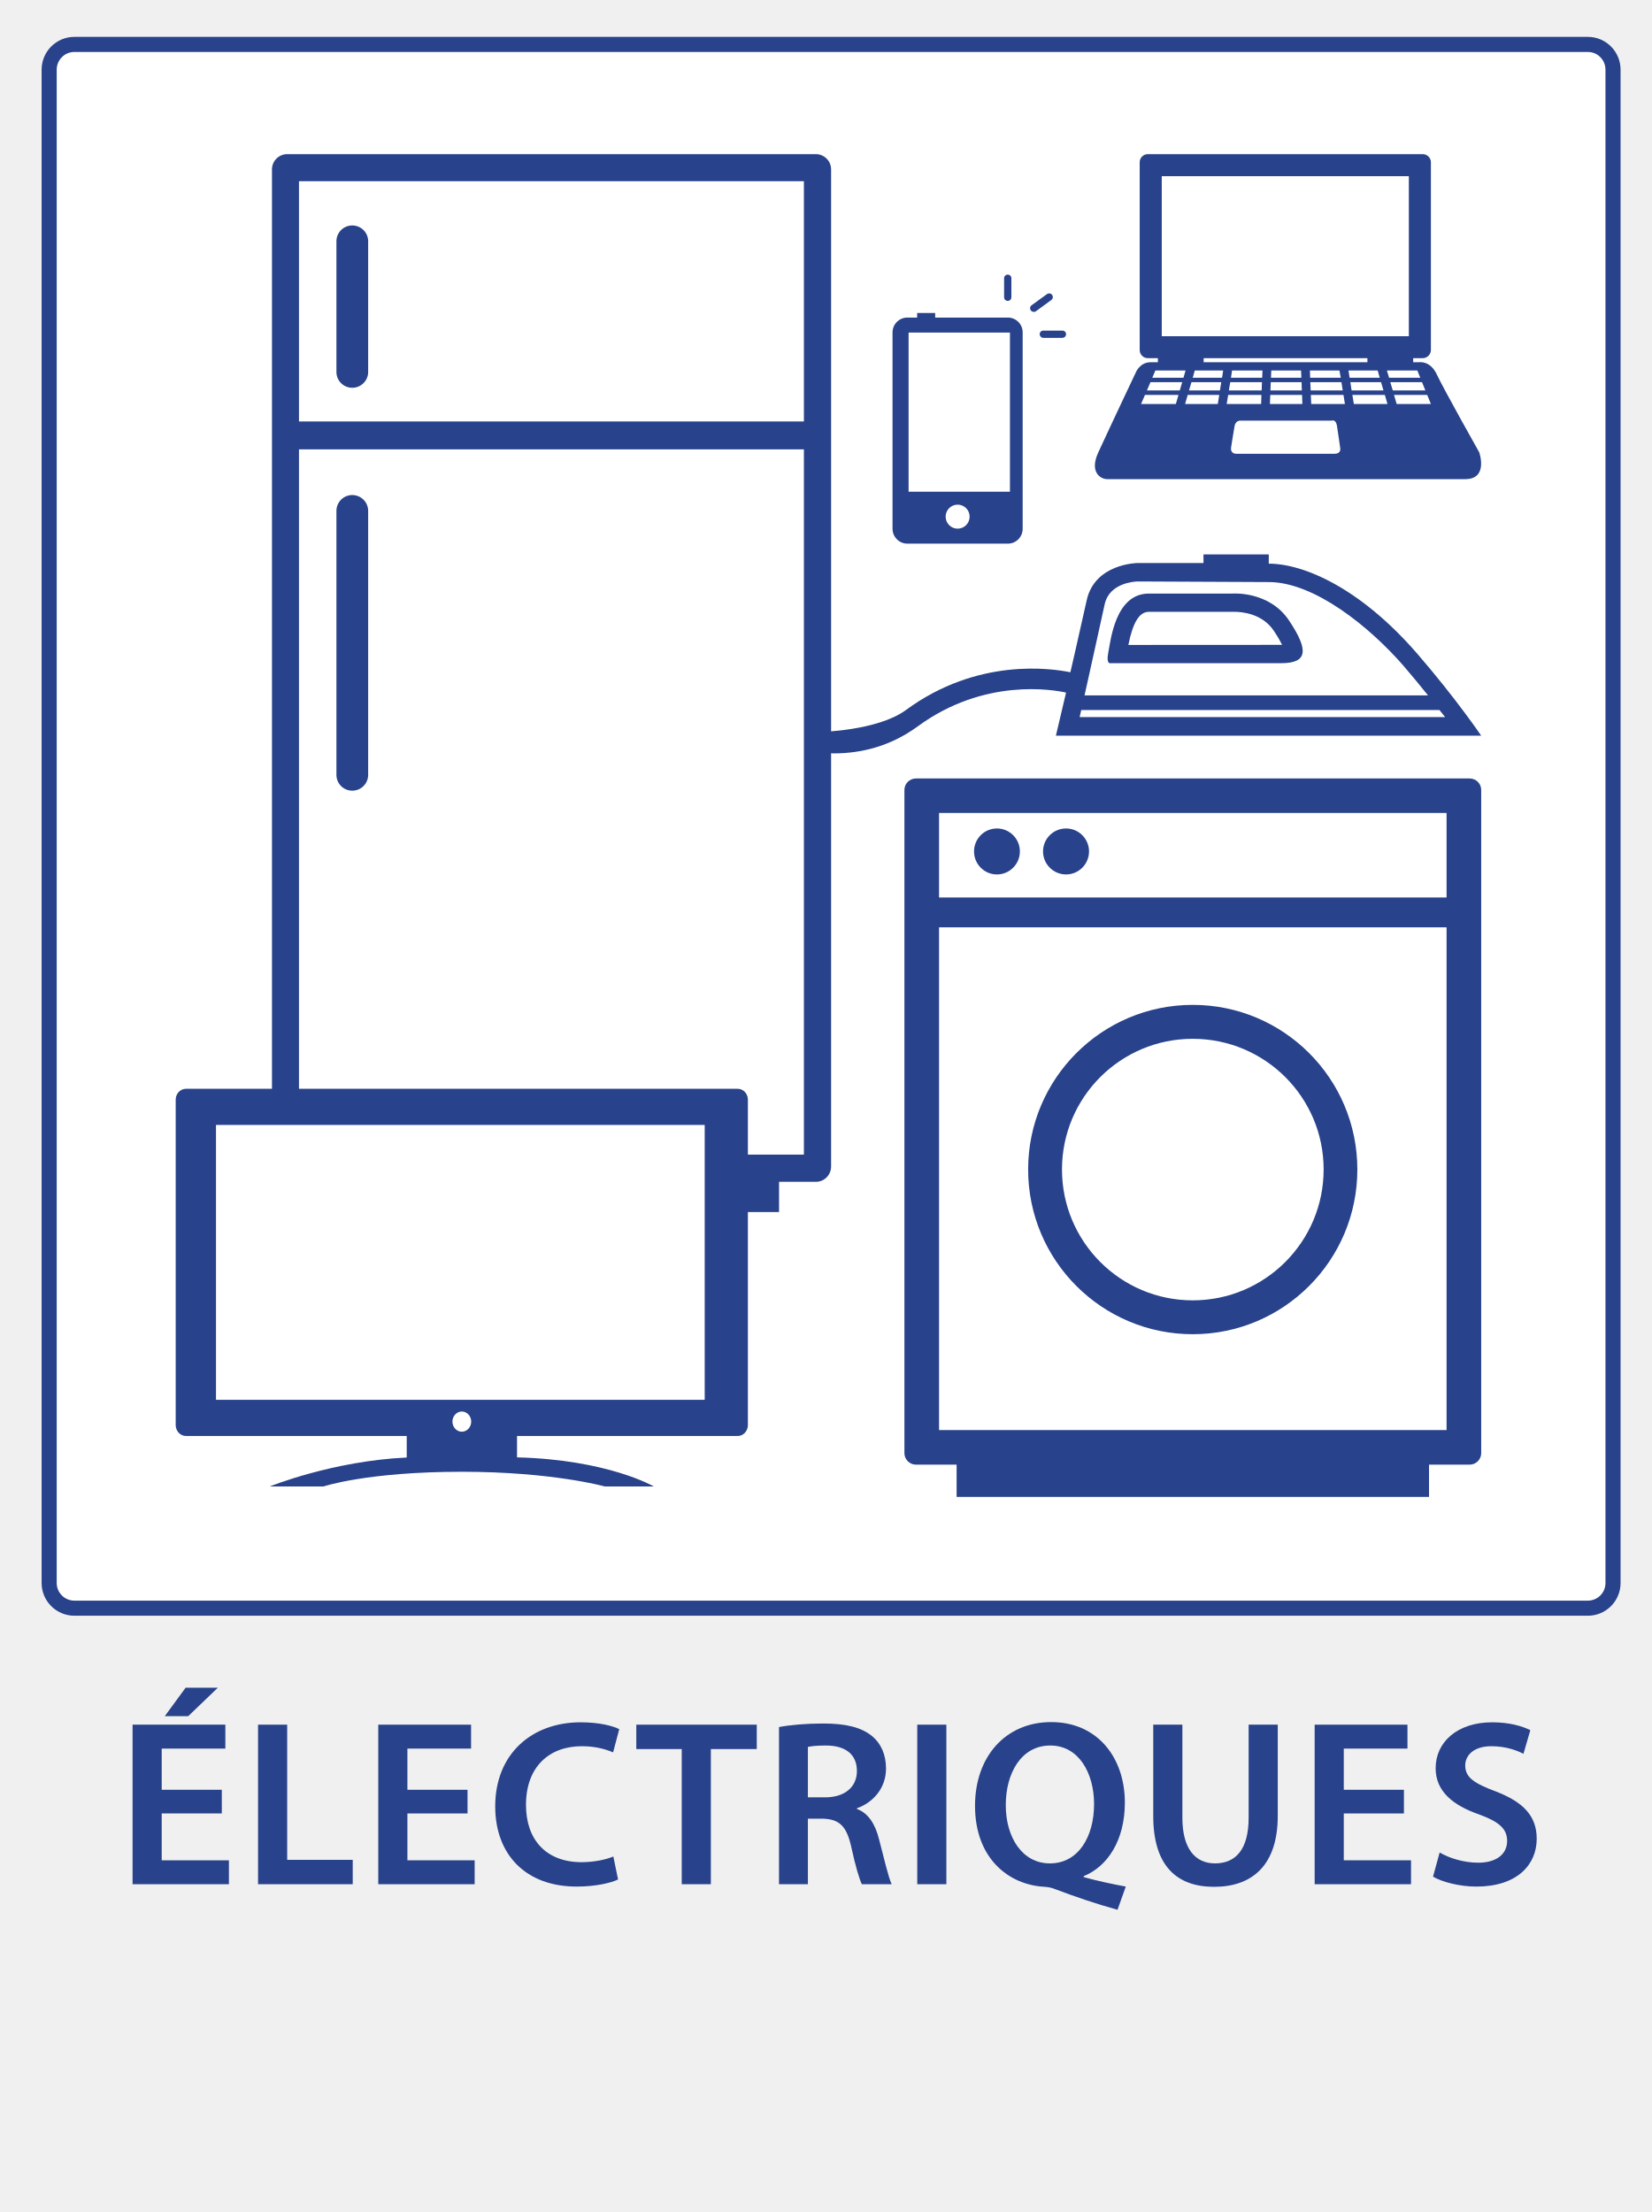
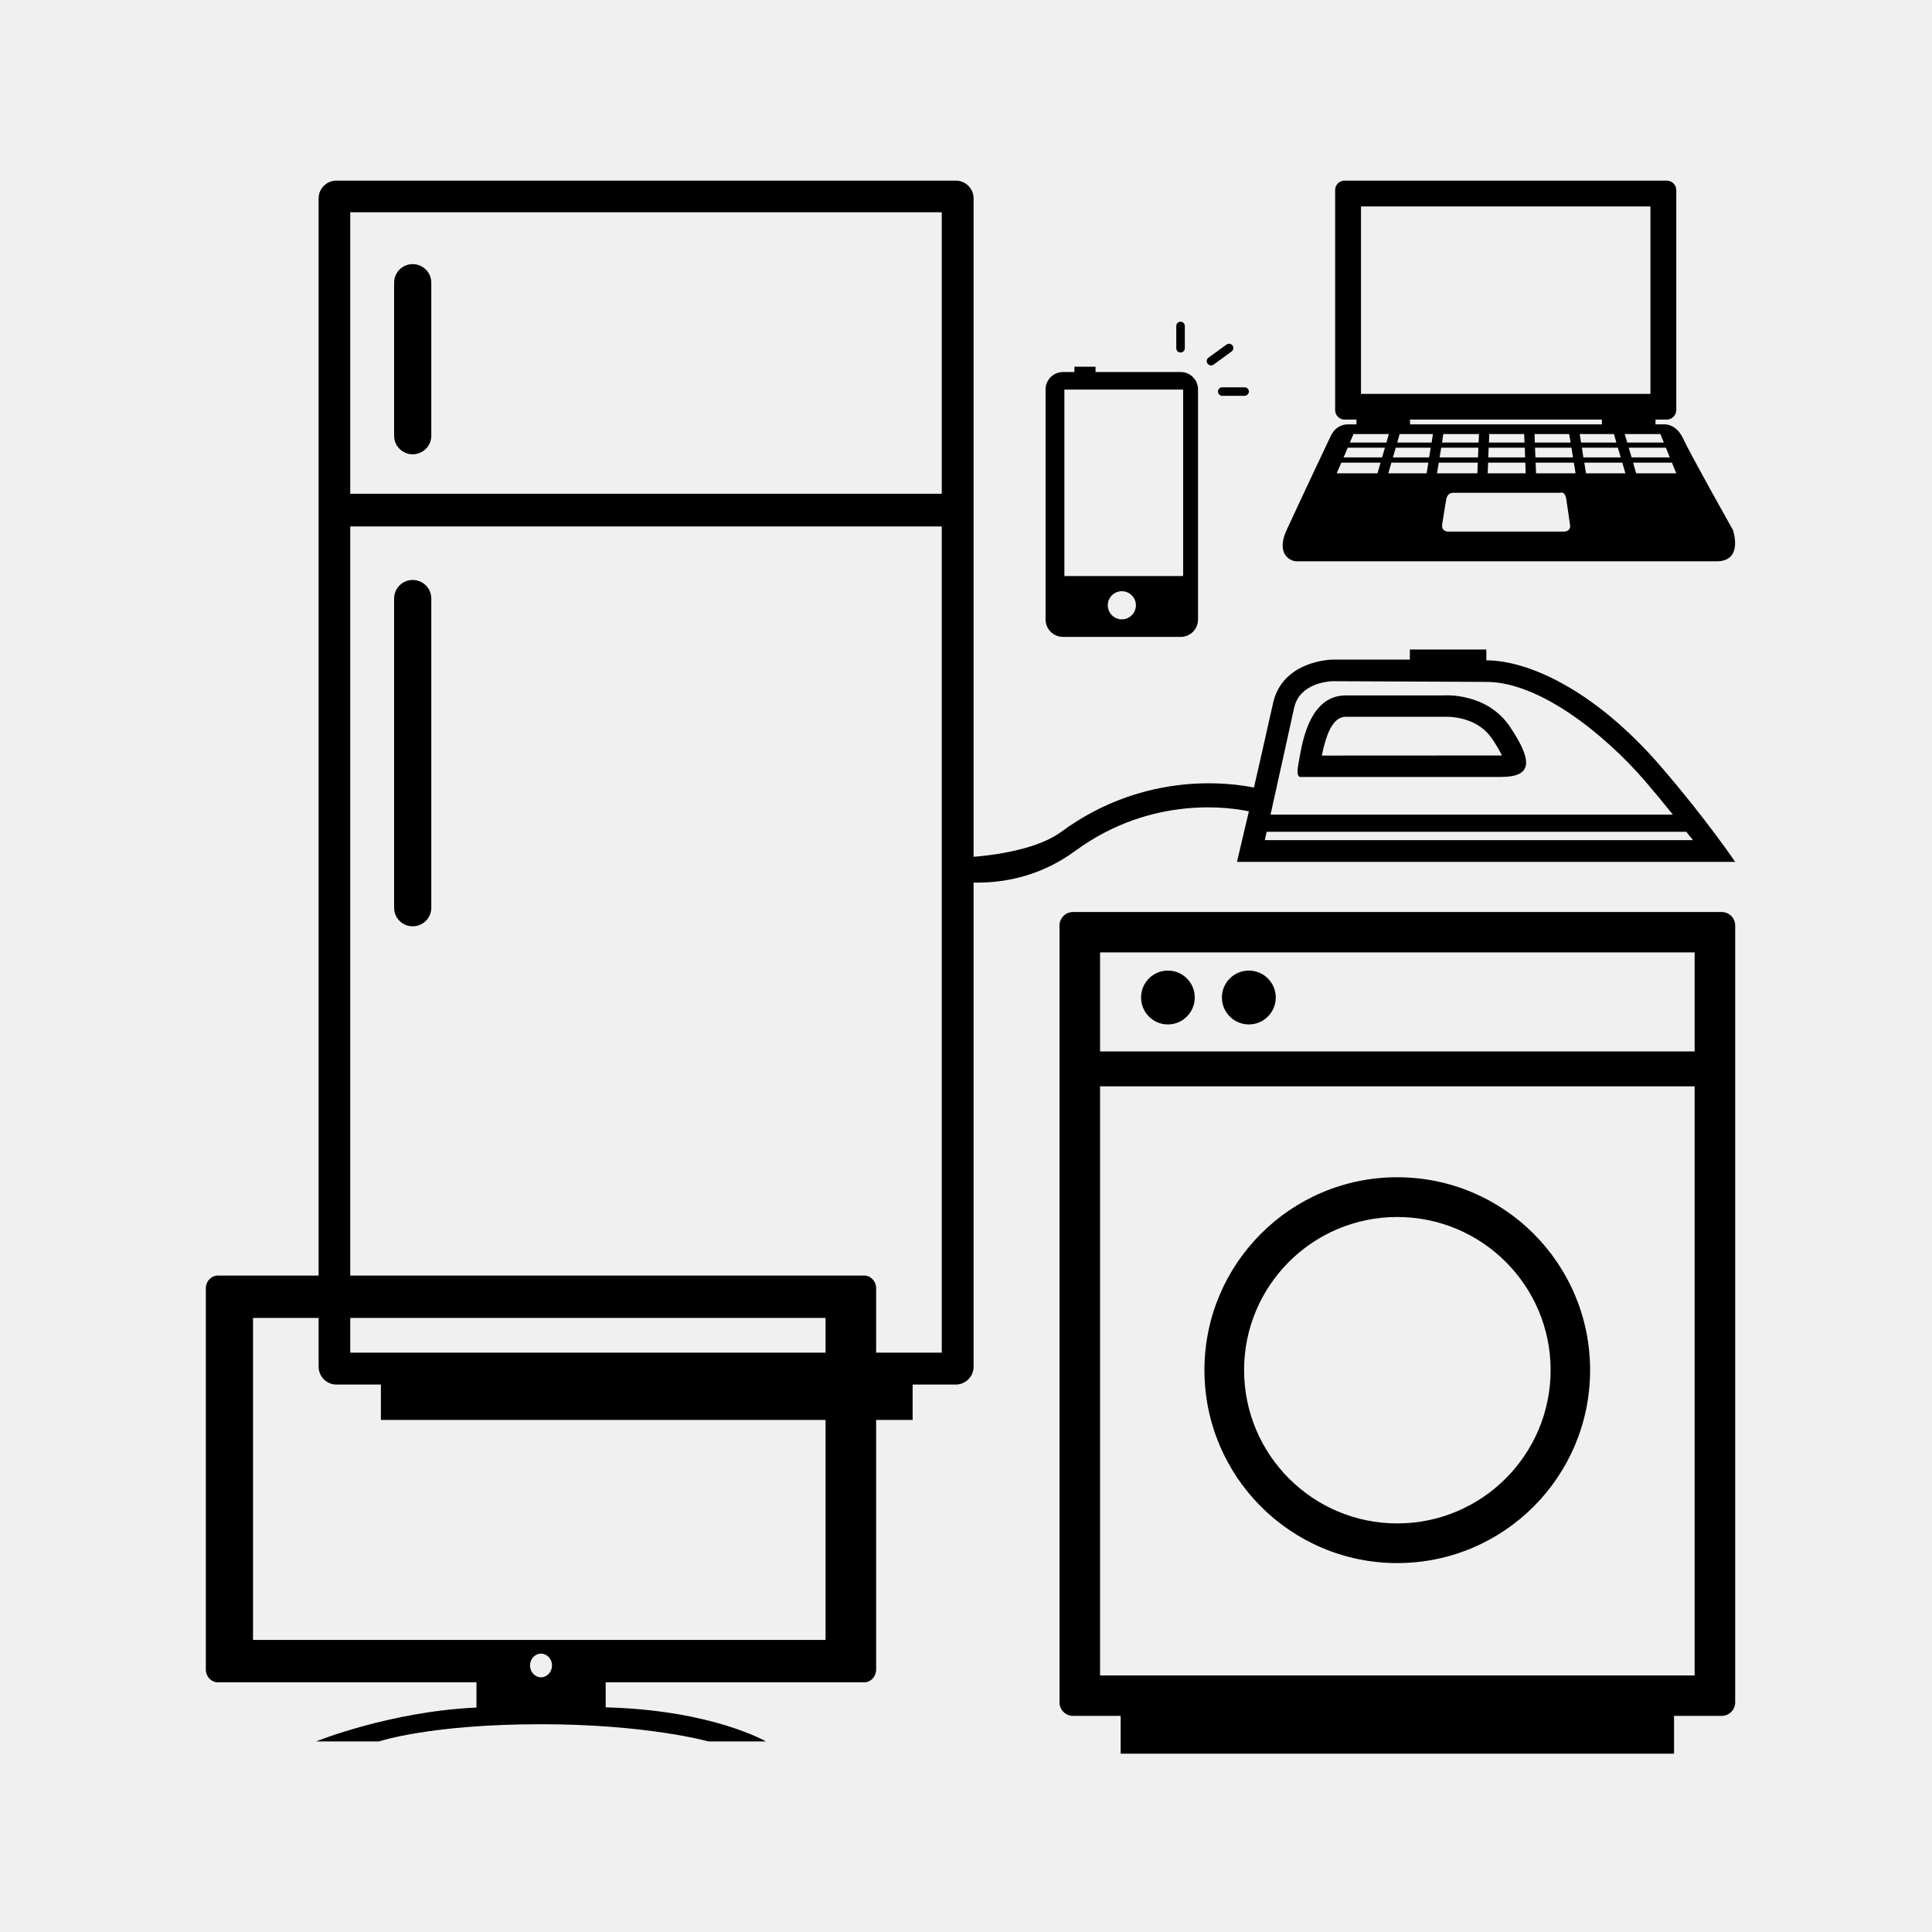
- <svg xmlns="http://www.w3.org/2000/svg" version="1.1" id="Calque_1" x="0px" y="0px" width="317.48px" height="425.2px" viewBox="0 0 317.48 425.2" enable-background="new 0 0 317.48 425.2" xml:space="preserve">
+ <svg xmlns="http://www.w3.org/2000/svg" version="1.1" id="Calque_1" x="0px" y="0px" viewBox="0 0 317 317">
  <g>
    <g>
-       <path fill="#28428B" d="M42.635,348.589H31.082v9.006h12.92v4.598h-18.52v-30.668h17.834v4.598H31.082v7.916h11.553V348.589z     M41.867,324.427l-5.691,5.463h-4.502l4-5.463H41.867z" />
-       <path fill="#28428B" d="M49.6,331.524h5.598v25.982h12.6v4.686H49.6V331.524z" />
-       <path fill="#28428B" d="M89.863,348.589H78.307v9.006h12.926v4.598H72.711v-30.668h17.836v4.598h-12.24v7.916h11.557V348.589z" />
-       <path fill="#28428B" d="M118.801,361.282c-1.316,0.637-4.232,1.363-7.961,1.363c-9.738,0-15.652-6.096-15.652-15.424    c0-10.096,7.051-16.152,16.424-16.152c3.688,0,6.281,0.729,7.416,1.32l-1.182,4.461c-1.457-0.639-3.502-1.186-6.006-1.186    c-6.23,0-10.738,3.912-10.738,11.283c0,6.738,3.914,11.01,10.693,11.01c2.23,0,4.594-0.451,6.098-1.09L118.801,361.282z" />
-       <path fill="#28428B" d="M131.041,336.212h-8.734v-4.688h23.156v4.688h-8.826v25.98h-5.596V336.212z" />
-       <path fill="#28428B" d="M149.738,331.981c2.139-0.408,5.232-0.682,8.465-0.682c4.41,0,7.369,0.729,9.463,2.455    c1.682,1.41,2.639,3.549,2.639,6.191c0,3.957-2.684,6.639-5.594,7.643v0.135c2.227,0.82,3.545,2.959,4.275,5.912    c0.998,3.824,1.818,7.373,2.408,8.557h-5.732c-0.455-0.91-1.227-3.412-2.047-7.232c-0.908-4.006-2.316-5.279-5.502-5.369h-2.824    v12.602h-5.551V331.981z M155.289,345.493h3.322c3.777,0,6.1-2,6.1-5.051c0-3.316-2.322-4.912-5.963-4.912    c-1.773,0-2.912,0.135-3.459,0.273V345.493z" />
-       <path fill="#28428B" d="M181.904,331.524v30.668h-5.594v-30.668H181.904z" />
-       <path fill="#28428B" d="M214.803,367.106c-4.277-1.186-8.1-2.502-11.969-3.959c-0.635-0.271-1.318-0.408-2.002-0.455    c-7.096-0.361-13.418-5.596-13.418-15.561c0-9.463,5.867-16.104,14.646-16.104c8.873,0,14.154,6.822,14.154,15.467    c0,7.371-3.414,12.332-7.918,14.15v0.18c2.637,0.73,5.592,1.367,8.096,1.82L214.803,367.106z M201.834,358.188    c5.369,0,8.463-5.008,8.463-11.422c0-5.82-2.865-11.236-8.416-11.236c-5.598,0-8.557,5.32-8.557,11.465    c0,6.143,3.141,11.193,8.465,11.193H201.834z" />
-       <path fill="#28428B" d="M227.27,331.524v17.885c0,6.004,2.5,8.779,6.275,8.779c4.051,0,6.463-2.775,6.463-8.779v-17.885h5.596    v17.52c0,9.465-4.871,13.648-12.24,13.648c-7.096,0-11.691-3.957-11.691-13.604v-17.564H227.27z" />
-       <path fill="#28428B" d="M269.855,348.589h-11.561v9.006h12.924v4.598h-18.52v-30.668h17.836v4.598h-12.24v7.916h11.561V348.589z" />
-       <path fill="#28428B" d="M276.723,356.097c1.775,1.043,4.549,1.957,7.416,1.957c3.553,0,5.555-1.684,5.555-4.188    c0-2.32-1.549-3.688-5.416-5.098c-5.098-1.773-8.326-4.504-8.326-8.871c0-5.049,4.184-8.828,10.875-8.828    c3.318,0,5.73,0.729,7.324,1.506l-1.32,4.551c-1.135-0.594-3.273-1.461-6.145-1.461c-3.547,0-5.049,1.867-5.049,3.688    c0,2.363,1.777,3.457,5.867,5.004c5.326,2.047,7.875,4.732,7.875,9.1c0,4.959-3.729,9.189-11.605,9.189    c-3.273,0-6.639-0.908-8.324-1.908L276.723,356.097z" />
+       <path fill="#000" d="M213.492,127.481c0,0,27.693,0,32.762,0c5.053,0,5.389-2.404,1.543-8.168    c-3.812-5.767-10.891-5.214-10.891-5.214s-9.611,0-16.078,0c-6.475,0-7.336,9.028-7.805,11.371    C212.572,127.802,213.492,127.481,213.492,127.481z M216.885,123.974c0.887-4.385,2.125-6.365,3.943-6.365h16.193h0.102    c0.047,0,0.146,0,0.246,0c1.182,0,5.242,0.264,7.486,3.654c0.816,1.21,1.281,2.082,1.586,2.695L216.885,123.974z" />
+       <g>
+         <path fill="#000" d="M273.465,29.635h-52.838c-0.875,0-1.559,0.686-1.559,1.56v36.079c0,0.873,0.684,1.573,1.559,1.573h52.838     c0.861,0,1.576-0.7,1.576-1.573V31.194C275.041,30.32,274.326,29.635,273.465,29.635z M270.801,64.626h-47.494V33.872h47.494     V64.626z" />
+         <rect x="222.564" y="68.117" fill="#000" width="8.793" height="2.112" />
+         <rect x="262.836" y="68.117" fill="#000" width="8.799" height="2.112" />
+         <path fill="#000" d="M284.33,86.946c0,0-6.844-12.16-8.127-14.911c-1.264-2.768-3.406-2.403-3.406-2.403H221.15     c-1.979,0-2.77,1.835-2.77,1.835s-4.393,9.26-7.262,15.479c-1.766,3.799,0.408,5.154,1.688,5.154c1.268,0,64.314,0,68.844,0     C286.15,92.101,284.33,86.946,284.33,86.946z M258.09,75.05h-6.158l-0.072-1.587h5.986L258.09,75.05z M257.463,71.222     l0.252,1.396h-5.885l-0.041-1.396H257.463z M244.359,71.222h5.723l0.059,1.396h-5.838L244.359,71.222z M244.258,73.463h5.928     l0.045,1.587h-6.033L244.258,73.463z M244.17,75.907h6.102l0.061,1.75h-6.234L244.17,75.907z M236.814,71.222h5.857l-0.061,1.396     h-5.998L236.814,71.222z M236.471,73.463h6.098l-0.059,1.587h-6.307L236.471,73.463z M226.016,77.657h-6.686l0.754-1.75h6.441     L226.016,77.657z M226.77,75.05h-6.314l0.68-1.587h6.102L226.77,75.05z M221.486,72.618l0.594-1.396h5.799l-0.396,1.396H221.486z      M234.08,77.657h-6.287l0.504-1.75h6.062L234.08,77.657z M234.488,75.05h-5.941l0.467-1.587h5.736L234.488,75.05z      M234.898,72.618h-5.639l0.393-1.396h5.459L234.898,72.618z M236.076,75.907h6.387l-0.053,1.75h-6.625L236.076,75.907z      M256.549,87.223c-1.211,0-18.932,0-18.932,0s-1.191,0.056-0.975-1.267c0.189-1.34,0.686-4.179,0.686-4.179     s0.203-0.92,1.049-0.92h17.617c0,0,0.771-0.349,0.992,1.007c0.213,1.34,0.639,4.381,0.639,4.381S257.754,87.223,256.549,87.223z      M252.035,77.657l-0.072-1.75h6.273l0.279,1.75H252.035z M259.195,71.222h5.621l0.395,1.396h-5.793L259.195,71.222z      M259.561,73.463h5.898l0.467,1.587h-6.133L259.561,73.463z M260.232,77.657l-0.287-1.75h6.242l0.51,1.75H260.232z      M266.582,71.222h5.854L273,72.618h-5.998L266.582,71.222z M267.232,73.463h6.105l0.639,1.587h-6.26L267.232,73.463z      M268.459,77.657l-0.51-1.75h6.377l0.715,1.75H268.459z" />
+       </g>
+       <g>
+         <path fill="#000" d="M282.482,149.642H176.068c-1.219,0-2.225,0.975-2.225,2.197v127.49c0,1.221,1.006,2.213,2.225,2.213     h7.807v6.199h90.803v-6.199h7.805c1.223,0,2.225-0.992,2.225-2.213v-127.49C284.707,150.616,283.705,149.642,282.482,149.642z      M278.053,156.267v16.248h-97.555v-16.248H278.053z M180.498,274.899V178.25h97.555v96.649H180.498z" />
+         <path fill="#000" d="M196.035,163.662c0,2.447-1.971,4.426-4.414,4.426c-2.432,0-4.396-1.979-4.396-4.426     c0-2.431,1.965-4.411,4.396-4.411C194.064,159.251,196.035,161.231,196.035,163.662z" />
+         <path fill="#000" d="M209.326,163.662c0,2.447-1.98,4.426-4.412,4.426c-2.443,0-4.426-1.979-4.426-4.426     c0-2.431,1.982-4.411,4.426-4.411C207.346,159.251,209.326,161.231,209.326,163.662z" />
+         <path fill="#000" d="M229.26,193.161c-17.471,0-31.637,14.18-31.637,31.641c0,17.482,14.166,31.666,31.637,31.666     c17.488,0,31.643-14.184,31.643-31.666C260.902,207.341,246.748,193.161,229.26,193.161z M229.26,249.96     c-13.877,0-25.131-11.268-25.131-25.158c0-13.875,11.254-25.119,25.131-25.119c13.893,0,25.164,11.244,25.164,25.119     C254.424,238.692,243.152,249.96,229.26,249.96z" />
+       </g>
+       <g>
+         <path fill="#000" d="M67.707,43.337c-1.674,0-3.041,1.354-3.041,3.043v25.117c0,1.688,1.367,3.043,3.041,3.043     c1.688,0,3.059-1.354,3.059-3.043V46.38C70.766,44.69,69.395,43.337,67.707,43.337z" />
+         <path fill="#000" d="M67.707,151.985c1.688,0,3.059-1.339,3.059-3.044v-50.74c0-1.675-1.371-3.042-3.059-3.042     c-1.674,0-3.041,1.367-3.041,3.042v50.74C64.666,150.646,66.033,151.985,67.707,151.985z" />
+       </g>
+       <path fill="#000" d="M156.834,29.635H55.201c-1.619,0-2.924,1.312-2.924,2.927v191.67c0,1.629,1.305,2.943,2.924,2.943h7.295    v5.809h87.248v-5.809h7.09c1.604,0,2.914-1.314,2.914-2.943V32.562C159.748,30.946,158.438,29.635,156.834,29.635z     M154.521,221.946H57.469V86.378h97.053V221.946z M154.521,81.02H57.469V34.832h97.053V81.02z" />
+       <g>
+         <path fill="#000" d="M194.404,57.126c0,0.406-0.309,0.713-0.701,0.713l0,0c-0.391,0-0.701-0.307-0.701-0.713v-3.641     c0-0.38,0.311-0.699,0.701-0.699l0,0c0.393,0,0.701,0.319,0.701,0.699V57.126z" />
+         <path fill="#000" d="M200.545,64.944c-0.391,0-0.697-0.318-0.697-0.699l0,0c0-0.394,0.307-0.697,0.697-0.697h3.643     c0.408,0,0.727,0.304,0.727,0.697l0,0c0,0.381-0.318,0.699-0.727,0.699H200.545z" />
+         <path fill="#000" d="M199.117,59.833c-0.303,0.22-0.752,0.133-0.986-0.176l0,0c-0.217-0.318-0.162-0.77,0.172-0.988     l2.93-2.125c0.334-0.234,0.77-0.177,1.002,0.145l0,0c0.221,0.32,0.16,0.758-0.172,0.992L199.117,59.833z" />
+         <path fill="#000" d="M193.717,61.042h-13.963v-0.875h-3.467v0.875h-1.877c-1.574,0-2.852,1.281-2.852,2.855v37.738     c0,1.588,1.277,2.867,2.852,2.867h19.307c1.588,0,2.854-1.279,2.854-2.867V63.897C196.57,62.323,195.305,61.042,193.717,61.042z      M184.064,101.622c-1.266,0-2.299-1.033-2.299-2.316c0-1.266,1.033-2.301,2.299-2.301c1.283,0,2.314,1.035,2.314,2.301     C186.379,100.589,185.348,101.622,184.064,101.622z M194.129,94.517h-19.486v-30.59h19.486V94.517z" />
+       </g>
+       <path fill="#000" d="M284.707,141.414c0,0-4.818-7.12-12.299-15.769c-11.025-12.709-21.889-17.297-28.531-17.297v-1.775    h-12.549v1.658h-12.768c0,0-8.113,0.117-9.672,7.119c-1.557,7.021-3.145,13.877-3.145,13.877l0,0    c-3.652-0.756-17.865-2.854-31.623,7.266c-5.49,4.018-16.688,4.223-16.688,4.223l0.145,3.989c0,0,1.789,0.115,2.705,0.115    c5.129,0,10.793-1.295,16.123-5.195c12.809-9.394,26.064-7.034,28.508-6.495l-1.953,8.284H284.707z M212.342,116.124    c0.902-4.033,5.617-4.323,6.26-4.354l25.275,0.116c8.781,0,19.428,8.663,25.877,16.075c1.73,2.022,3.305,3.916,4.732,5.707h-66.02    C209.559,128.702,211.365,120.637,212.342,116.124z M207.83,136.479h68.854c0.381,0.479,0.744,0.946,1.098,1.37h-70.258    C207.523,137.849,207.623,137.352,207.83,136.479z" />
    </g>
    <g>
-       <g>
-         <path fill="#FFFFFF" d="M310.047,304.298c0,2.666-2.145,4.834-4.836,4.834H14.299c-2.666,0-4.848-2.168-4.848-4.834V13.386     c0-2.676,2.182-4.848,4.848-4.848h290.912c2.691,0,4.836,2.172,4.836,4.848V304.298z" />
-         <path fill="#28428B" d="M305.211,310.583H14.299c-3.475,0-6.299-2.82-6.299-6.285V13.386c0-3.473,2.824-6.298,6.299-6.298     h290.912c3.465,0,6.285,2.825,6.285,6.298v290.912C311.496,307.763,308.676,310.583,305.211,310.583z M14.299,9.987     c-1.873,0-3.4,1.523-3.4,3.398v290.912c0,1.865,1.527,3.385,3.4,3.385h290.912c1.869,0,3.385-1.52,3.385-3.385V13.386     c0-1.875-1.516-3.398-3.385-3.398H14.299z" />
-       </g>
-       <path fill="#28428B" d="M213.492,127.481c0,0,27.693,0,32.762,0c5.053,0,5.389-2.404,1.543-8.168    c-3.812-5.767-10.891-5.214-10.891-5.214s-9.611,0-16.078,0c-6.475,0-7.336,9.028-7.805,11.371    C212.572,127.802,213.492,127.481,213.492,127.481z M216.885,123.974c0.887-4.385,2.125-6.365,3.943-6.365h16.193h0.102    c0.047,0,0.146,0,0.246,0c1.182,0,5.242,0.264,7.486,3.654c0.816,1.21,1.281,2.082,1.586,2.695L216.885,123.974z" />
-       <g>
-         <path fill="#28428B" d="M273.465,29.635h-52.838c-0.875,0-1.559,0.686-1.559,1.56v36.079c0,0.873,0.684,1.573,1.559,1.573h52.838     c0.861,0,1.576-0.7,1.576-1.573V31.194C275.041,30.32,274.326,29.635,273.465,29.635z M270.801,64.626h-47.494V33.872h47.494     V64.626z" />
-         <rect x="222.564" y="68.117" fill="#28428B" width="8.793" height="2.112" />
-         <rect x="262.836" y="68.117" fill="#28428B" width="8.799" height="2.112" />
-         <path fill="#28428B" d="M284.33,86.946c0,0-6.844-12.16-8.127-14.911c-1.264-2.768-3.406-2.403-3.406-2.403H221.15     c-1.979,0-2.77,1.835-2.77,1.835s-4.393,9.26-7.262,15.479c-1.766,3.799,0.408,5.154,1.688,5.154c1.268,0,64.314,0,68.844,0     C286.15,92.101,284.33,86.946,284.33,86.946z M258.09,75.05h-6.158l-0.072-1.587h5.986L258.09,75.05z M257.463,71.222     l0.252,1.396h-5.885l-0.041-1.396H257.463z M244.359,71.222h5.723l0.059,1.396h-5.838L244.359,71.222z M244.258,73.463h5.928     l0.045,1.587h-6.033L244.258,73.463z M244.17,75.907h6.102l0.061,1.75h-6.234L244.17,75.907z M236.814,71.222h5.857l-0.061,1.396     h-5.998L236.814,71.222z M236.471,73.463h6.098l-0.059,1.587h-6.307L236.471,73.463z M226.016,77.657h-6.686l0.754-1.75h6.441     L226.016,77.657z M226.77,75.05h-6.314l0.68-1.587h6.102L226.77,75.05z M221.486,72.618l0.594-1.396h5.799l-0.396,1.396H221.486z      M234.08,77.657h-6.287l0.504-1.75h6.062L234.08,77.657z M234.488,75.05h-5.941l0.467-1.587h5.736L234.488,75.05z      M234.898,72.618h-5.639l0.393-1.396h5.459L234.898,72.618z M236.076,75.907h6.387l-0.053,1.75h-6.625L236.076,75.907z      M256.549,87.223c-1.211,0-18.932,0-18.932,0s-1.191,0.056-0.975-1.267c0.189-1.34,0.686-4.179,0.686-4.179     s0.203-0.92,1.049-0.92h17.617c0,0,0.771-0.349,0.992,1.007c0.213,1.34,0.639,4.381,0.639,4.381S257.754,87.223,256.549,87.223z      M252.035,77.657l-0.072-1.75h6.273l0.279,1.75H252.035z M259.195,71.222h5.621l0.395,1.396h-5.793L259.195,71.222z      M259.561,73.463h5.898l0.467,1.587h-6.133L259.561,73.463z M260.232,77.657l-0.287-1.75h6.242l0.51,1.75H260.232z      M266.582,71.222h5.854L273,72.618h-5.998L266.582,71.222z M267.232,73.463h6.105l0.639,1.587h-6.26L267.232,73.463z      M268.459,77.657l-0.51-1.75h6.377l0.715,1.75H268.459z" />
-       </g>
-       <g>
-         <path fill="#28428B" d="M282.482,149.642H176.068c-1.219,0-2.225,0.975-2.225,2.197v127.49c0,1.221,1.006,2.213,2.225,2.213     h7.807v6.199h90.803v-6.199h7.805c1.223,0,2.225-0.992,2.225-2.213v-127.49C284.707,150.616,283.705,149.642,282.482,149.642z      M278.053,156.267v16.248h-97.555v-16.248H278.053z M180.498,274.899V178.25h97.555v96.649H180.498z" />
-         <path fill="#28428B" d="M196.035,163.662c0,2.447-1.971,4.426-4.414,4.426c-2.432,0-4.396-1.979-4.396-4.426     c0-2.431,1.965-4.411,4.396-4.411C194.064,159.251,196.035,161.231,196.035,163.662z" />
-         <path fill="#28428B" d="M209.326,163.662c0,2.447-1.98,4.426-4.412,4.426c-2.443,0-4.426-1.979-4.426-4.426     c0-2.431,1.982-4.411,4.426-4.411C207.346,159.251,209.326,161.231,209.326,163.662z" />
-         <path fill="#28428B" d="M229.26,193.161c-17.471,0-31.637,14.18-31.637,31.641c0,17.482,14.166,31.666,31.637,31.666     c17.488,0,31.643-14.184,31.643-31.666C260.902,207.341,246.748,193.161,229.26,193.161z M229.26,249.96     c-13.877,0-25.131-11.268-25.131-25.158c0-13.875,11.254-25.119,25.131-25.119c13.893,0,25.164,11.244,25.164,25.119     C254.424,238.692,243.152,249.96,229.26,249.96z" />
-       </g>
-       <g>
-         <path fill="#28428B" d="M67.707,43.337c-1.674,0-3.041,1.354-3.041,3.043v25.117c0,1.688,1.367,3.043,3.041,3.043     c1.688,0,3.059-1.354,3.059-3.043V46.38C70.766,44.69,69.395,43.337,67.707,43.337z" />
-         <path fill="#28428B" d="M67.707,151.985c1.688,0,3.059-1.339,3.059-3.044v-50.74c0-1.675-1.371-3.042-3.059-3.042     c-1.674,0-3.041,1.367-3.041,3.042v50.74C64.666,150.646,66.033,151.985,67.707,151.985z" />
-       </g>
-       <path fill="#28428B" d="M156.834,29.635H55.201c-1.619,0-2.924,1.312-2.924,2.927v191.67c0,1.629,1.305,2.943,2.924,2.943h7.295    v5.809h87.248v-5.809h7.09c1.604,0,2.914-1.314,2.914-2.943V32.562C159.748,30.946,158.438,29.635,156.834,29.635z     M154.521,221.946H57.469V86.378h97.053V221.946z M154.521,81.02H57.469V34.832h97.053V81.02z" />
-       <g>
-         <path fill="#28428B" d="M194.404,57.126c0,0.406-0.309,0.713-0.701,0.713l0,0c-0.391,0-0.701-0.307-0.701-0.713v-3.641     c0-0.38,0.311-0.699,0.701-0.699l0,0c0.393,0,0.701,0.319,0.701,0.699V57.126z" />
-         <path fill="#28428B" d="M200.545,64.944c-0.391,0-0.697-0.318-0.697-0.699l0,0c0-0.394,0.307-0.697,0.697-0.697h3.643     c0.408,0,0.727,0.304,0.727,0.697l0,0c0,0.381-0.318,0.699-0.727,0.699H200.545z" />
-         <path fill="#28428B" d="M199.117,59.833c-0.303,0.22-0.752,0.133-0.986-0.176l0,0c-0.217-0.318-0.162-0.77,0.172-0.988     l2.93-2.125c0.334-0.234,0.77-0.177,1.002,0.145l0,0c0.221,0.32,0.16,0.758-0.172,0.992L199.117,59.833z" />
-         <path fill="#28428B" d="M193.717,61.042h-13.963v-0.875h-3.467v0.875h-1.877c-1.574,0-2.852,1.281-2.852,2.855v37.738     c0,1.588,1.277,2.867,2.852,2.867h19.307c1.588,0,2.854-1.279,2.854-2.867V63.897C196.57,62.323,195.305,61.042,193.717,61.042z      M184.064,101.622c-1.266,0-2.299-1.033-2.299-2.316c0-1.266,1.033-2.301,2.299-2.301c1.283,0,2.314,1.035,2.314,2.301     C186.379,100.589,185.348,101.622,184.064,101.622z M194.129,94.517h-19.486v-30.59h19.486V94.517z" />
-       </g>
-       <path fill="#28428B" d="M284.707,141.414c0,0-4.818-7.12-12.299-15.769c-11.025-12.709-21.889-17.297-28.531-17.297v-1.775    h-12.549v1.658h-12.768c0,0-8.113,0.117-9.672,7.119c-1.557,7.021-3.145,13.877-3.145,13.877l0,0    c-3.652-0.756-17.865-2.854-31.623,7.266c-5.49,4.018-16.688,4.223-16.688,4.223l0.145,3.989c0,0,1.789,0.115,2.705,0.115    c5.129,0,10.793-1.295,16.123-5.195c12.809-9.394,26.064-7.034,28.508-6.495l-1.953,8.284H284.707z M212.342,116.124    c0.902-4.033,5.617-4.323,6.26-4.354l25.275,0.116c8.781,0,19.428,8.663,25.877,16.075c1.73,2.022,3.305,3.916,4.732,5.707h-66.02    C209.559,128.702,211.365,120.637,212.342,116.124z M207.83,136.479h68.854c0.381,0.479,0.744,0.946,1.098,1.37h-70.258    C207.523,137.849,207.623,137.352,207.83,136.479z" />
-     </g>
-     <g>
-       <rect x="37.502" y="212.747" fill="#FFFFFF" width="101.793" height="57.318" />
-       <path fill="#28428B" d="M141.818,209.295H35.738c-1.074,0-1.965,0.933-1.965,2.077v62.564c0,1.146,0.891,2.094,1.965,2.094H78.18    v4.141c-14.275,0.658-26.318,5.562-26.318,5.562h10.324c0,0,8.355-2.824,26.584-2.824c17.43,0,27.477,2.824,27.477,2.824h9.43    c0,0-8.826-5.148-26.297-5.592v-4.111h42.439c1.061,0,1.936-0.947,1.936-2.094v-62.564    C143.754,210.228,142.879,209.295,141.818,209.295z M88.77,275.212c-0.988,0-1.807-0.875-1.807-1.949    c0-1.061,0.818-1.938,1.807-1.938s1.807,0.877,1.807,1.938C90.576,274.337,89.758,275.212,88.77,275.212z M135.455,269.075H41.516    v-52.83h93.939V269.075z" />
+       <path fill="#000" d="M141.818,209.295H35.738c-1.074,0-1.965,0.933-1.965,2.077v62.564c0,1.146,0.891,2.094,1.965,2.094H78.18    v4.141c-14.275,0.658-26.318,5.562-26.318,5.562h10.324c0,0,8.355-2.824,26.584-2.824c17.43,0,27.477,2.824,27.477,2.824h9.43    c0,0-8.826-5.148-26.297-5.592v-4.111h42.439c1.061,0,1.936-0.947,1.936-2.094v-62.564    C143.754,210.228,142.879,209.295,141.818,209.295z M88.77,275.212c-0.988,0-1.807-0.875-1.807-1.949    c0-1.061,0.818-1.938,1.807-1.938s1.807,0.877,1.807,1.938C90.576,274.337,89.758,275.212,88.77,275.212z M135.455,269.075H41.516    v-52.83h93.939V269.075z" />
    </g>
  </g>
</svg>
